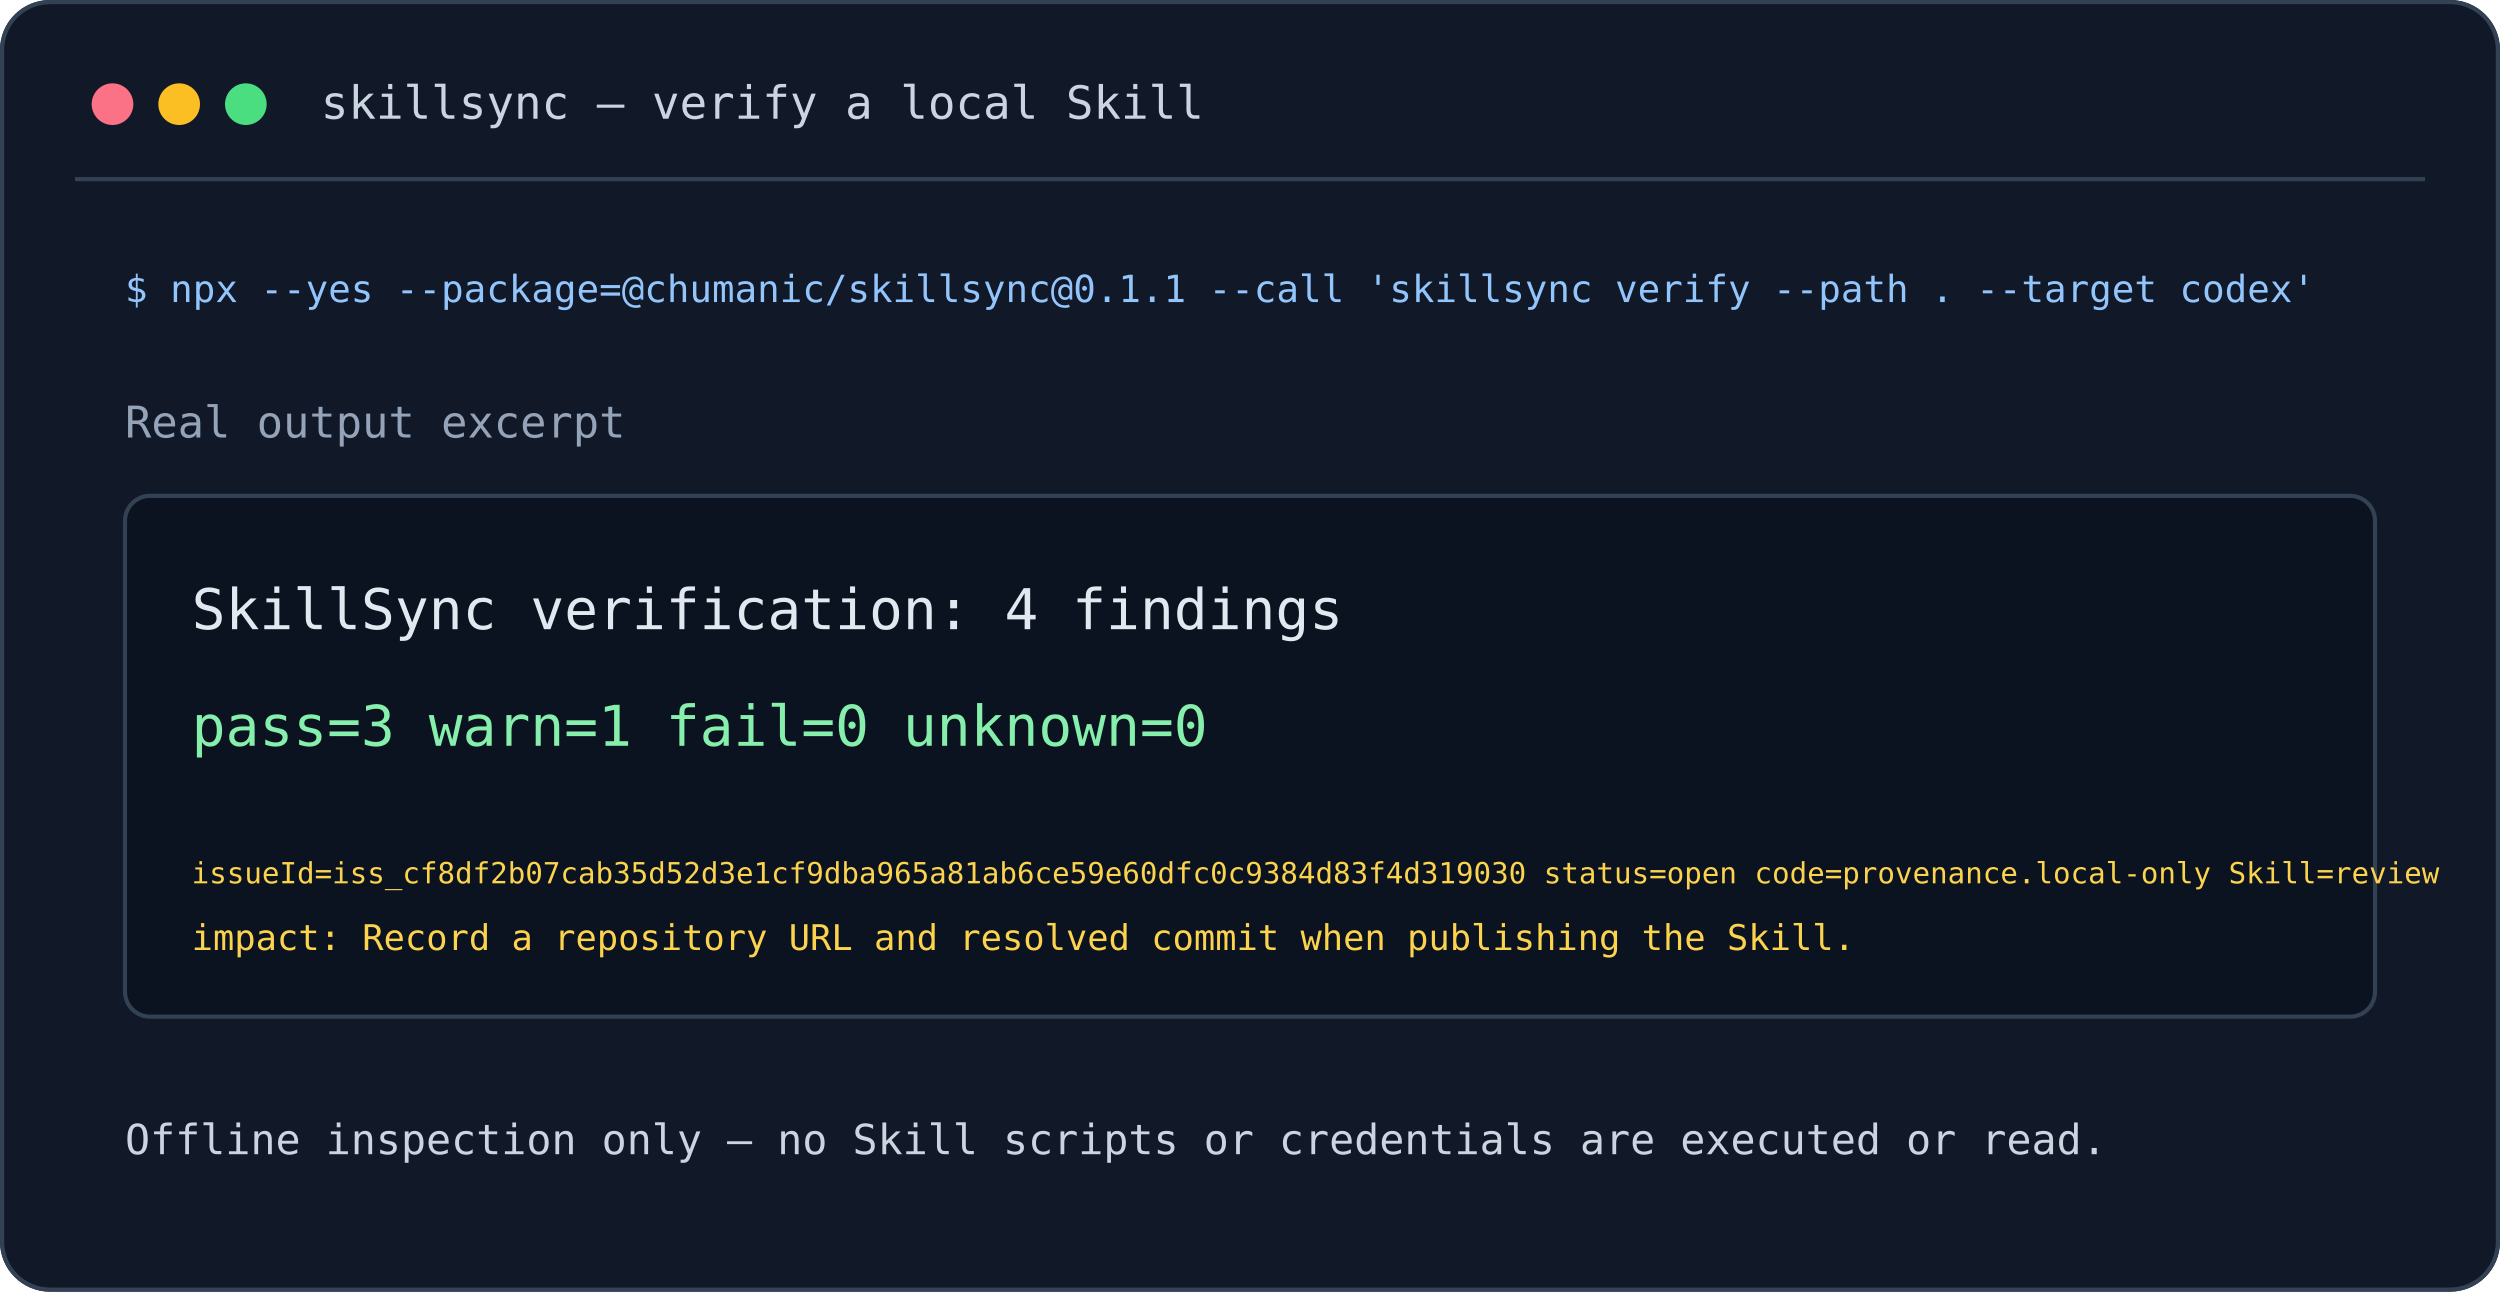
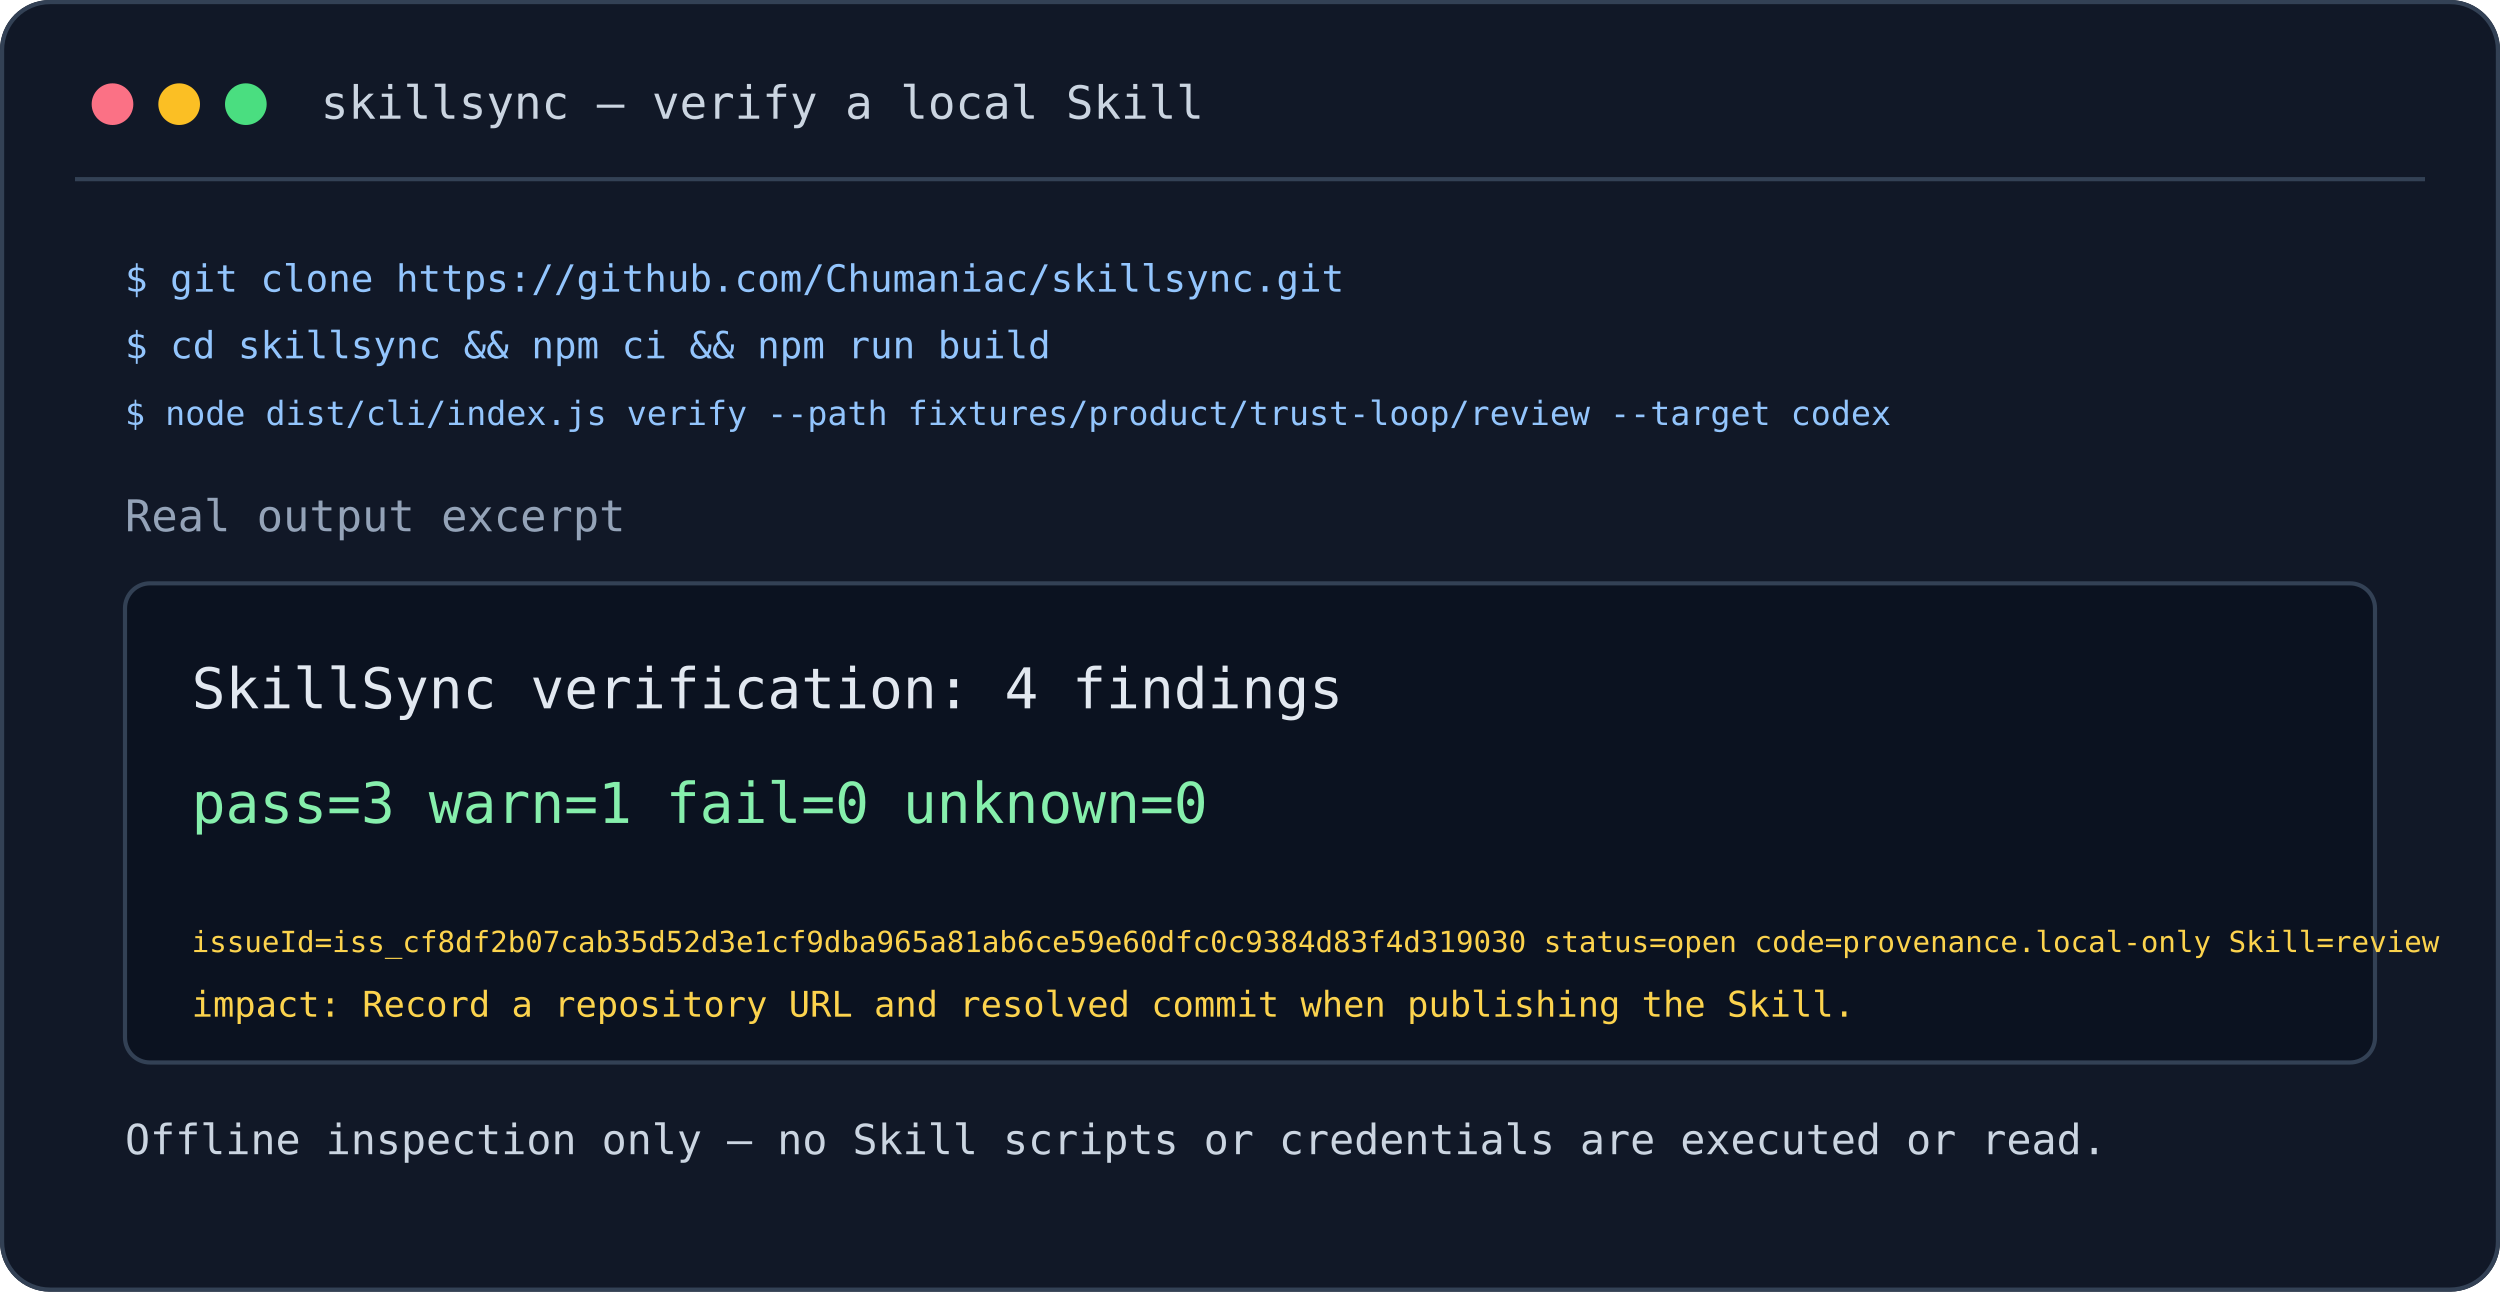
<svg xmlns="http://www.w3.org/2000/svg" width="1200" height="620" viewBox="0 0 1200 620" role="img" aria-labelledby="title description">
  <rect width="1200" height="620" rx="24" fill="#111827" />
  <rect x="1" y="1" width="1198" height="618" rx="23" fill="none" stroke="#334155" stroke-width="2" />
  <circle cx="54" cy="50" r="10" fill="#fb7185" />
  <circle cx="86" cy="50" r="10" fill="#fbbf24" />
  <circle cx="118" cy="50" r="10" fill="#4ade80" />
  <text x="154" y="57" fill="#cbd5e1" font-family="ui-monospace, SFMono-Regular, Menlo, Monaco, Consolas, monospace" font-size="22">skillsync — verify a local Skill</text>
  <line x1="36" y1="86" x2="1164" y2="86" stroke="#334155" stroke-width="2" />
-   <text x="60" y="145" fill="#93c5fd" font-family="ui-monospace, SFMono-Regular, Menlo, Monaco, Consolas, monospace" font-size="18">$ npx --yes --package=@chumanic/skillsync@0.1.1 --call 'skillsync verify --path . --target codex'</text>
-   <text x="60" y="210" fill="#94a3b8" font-family="ui-monospace, SFMono-Regular, Menlo, Monaco, Consolas, monospace" font-size="21">Real output excerpt</text>
-   <rect x="60" y="238" width="1080" height="250" rx="12" fill="#0b1220" stroke="#334155" stroke-width="2" />
-   <text x="92" y="302" fill="#e2e8f0" font-family="ui-monospace, SFMono-Regular, Menlo, Monaco, Consolas, monospace" font-size="27">SkillSync verification: 4 findings</text>
-   <text x="92" y="358" fill="#86efac" font-family="ui-monospace, SFMono-Regular, Menlo, Monaco, Consolas, monospace" font-size="27">pass=3 warn=1 fail=0 unknown=0</text>
-   <text x="92" y="424" fill="#fcd34d" font-family="ui-monospace, SFMono-Regular, Menlo, Monaco, Consolas, monospace" font-size="14">issueId=iss_cf8df2b07cab35d52d3e1cf9dba965a81ab6ce59e60dfc0c9384d83f4d319030 status=open code=provenance.local-only Skill=review</text>
-   <text x="92" y="456" fill="#fcd34d" font-family="ui-monospace, SFMono-Regular, Menlo, Monaco, Consolas, monospace" font-size="17">  impact: Record a repository URL and resolved commit when publishing the Skill.</text>
+   <text x="60" y="140" fill="#93c5fd" font-family="ui-monospace, SFMono-Regular, Menlo, Monaco, Consolas, monospace" font-size="18">$ git clone https://github.com/Chumaniac/skillsync.git</text>
+   <text x="60" y="172" fill="#93c5fd" font-family="ui-monospace, SFMono-Regular, Menlo, Monaco, Consolas, monospace" font-size="18">$ cd skillsync &amp;&amp; npm ci &amp;&amp; npm run build</text>
+   <text x="60" y="204" fill="#93c5fd" font-family="ui-monospace, SFMono-Regular, Menlo, Monaco, Consolas, monospace" font-size="16">$ node dist/cli/index.js verify --path fixtures/product/trust-loop/review --target codex</text>
+   <text x="60" y="255" fill="#94a3b8" font-family="ui-monospace, SFMono-Regular, Menlo, Monaco, Consolas, monospace" font-size="21">Real output excerpt</text>
+   <rect x="60" y="280" width="1080" height="230" rx="12" fill="#0b1220" stroke="#334155" stroke-width="2" />
+   <text x="92" y="340" fill="#e2e8f0" font-family="ui-monospace, SFMono-Regular, Menlo, Monaco, Consolas, monospace" font-size="27">SkillSync verification: 4 findings</text>
+   <text x="92" y="395" fill="#86efac" font-family="ui-monospace, SFMono-Regular, Menlo, Monaco, Consolas, monospace" font-size="27">pass=3 warn=1 fail=0 unknown=0</text>
+   <text x="92" y="457" fill="#fcd34d" font-family="ui-monospace, SFMono-Regular, Menlo, Monaco, Consolas, monospace" font-size="14">issueId=iss_cf8df2b07cab35d52d3e1cf9dba965a81ab6ce59e60dfc0c9384d83f4d319030 status=open code=provenance.local-only Skill=review</text>
+   <text x="92" y="488" fill="#fcd34d" font-family="ui-monospace, SFMono-Regular, Menlo, Monaco, Consolas, monospace" font-size="17">  impact: Record a repository URL and resolved commit when publishing the Skill.</text>
  <text x="60" y="554" fill="#cbd5e1" font-family="ui-monospace, SFMono-Regular, Menlo, Monaco, Consolas, monospace" font-size="20">Offline inspection only — no Skill scripts or credentials are executed or read.</text>
</svg>
